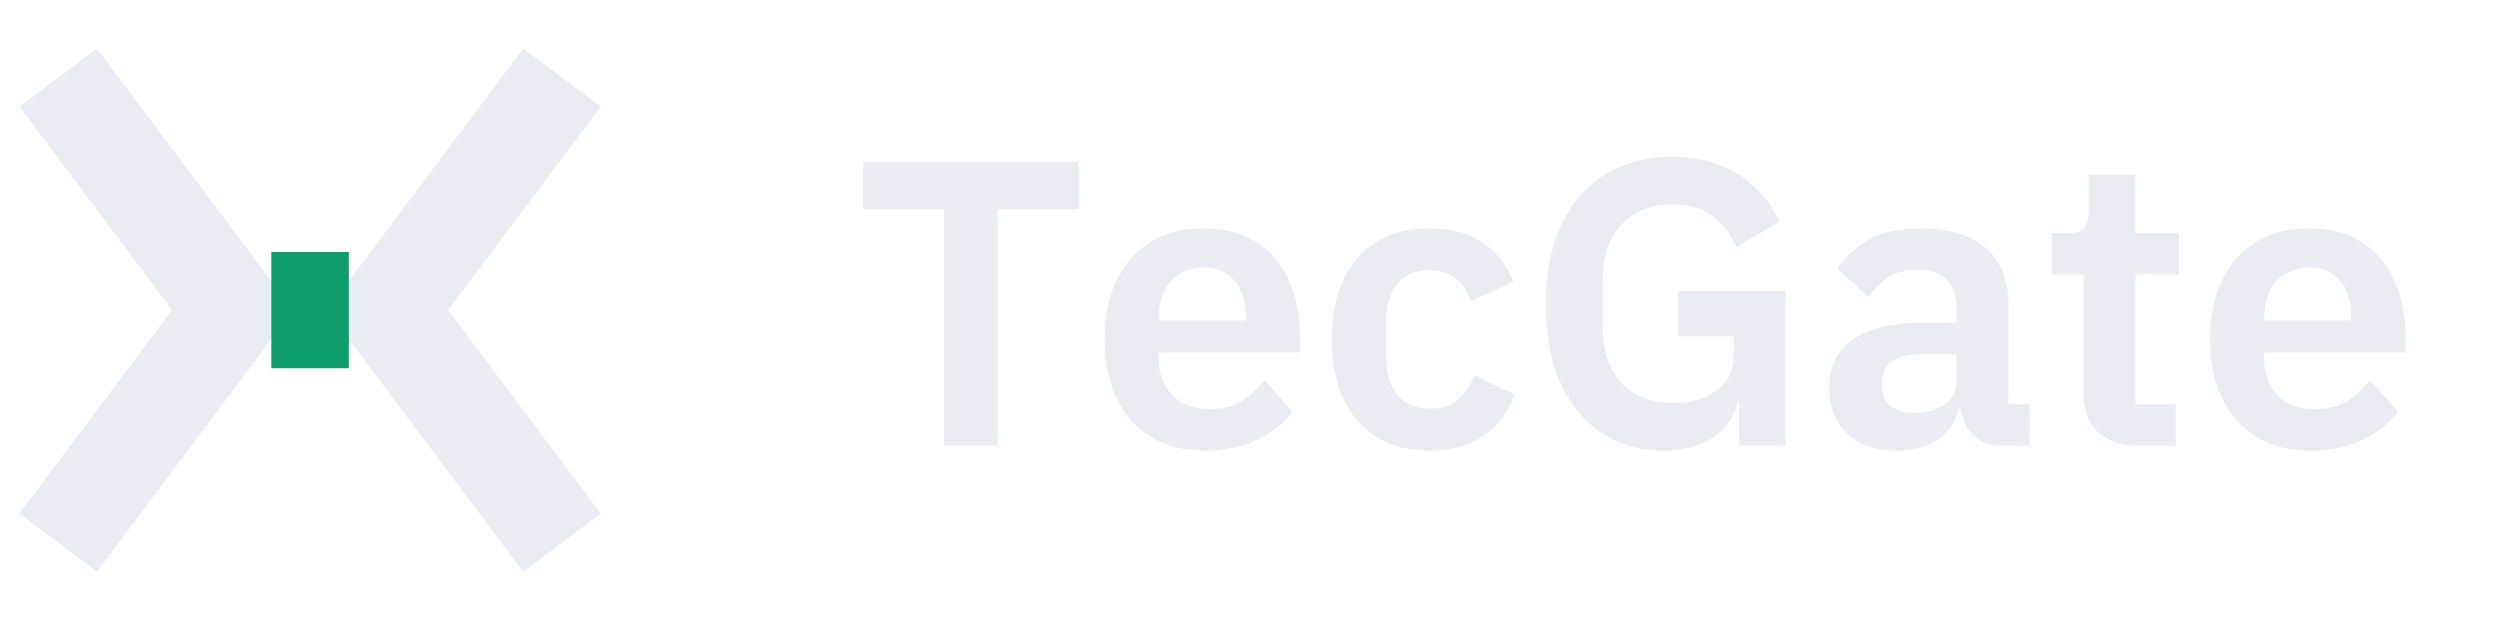
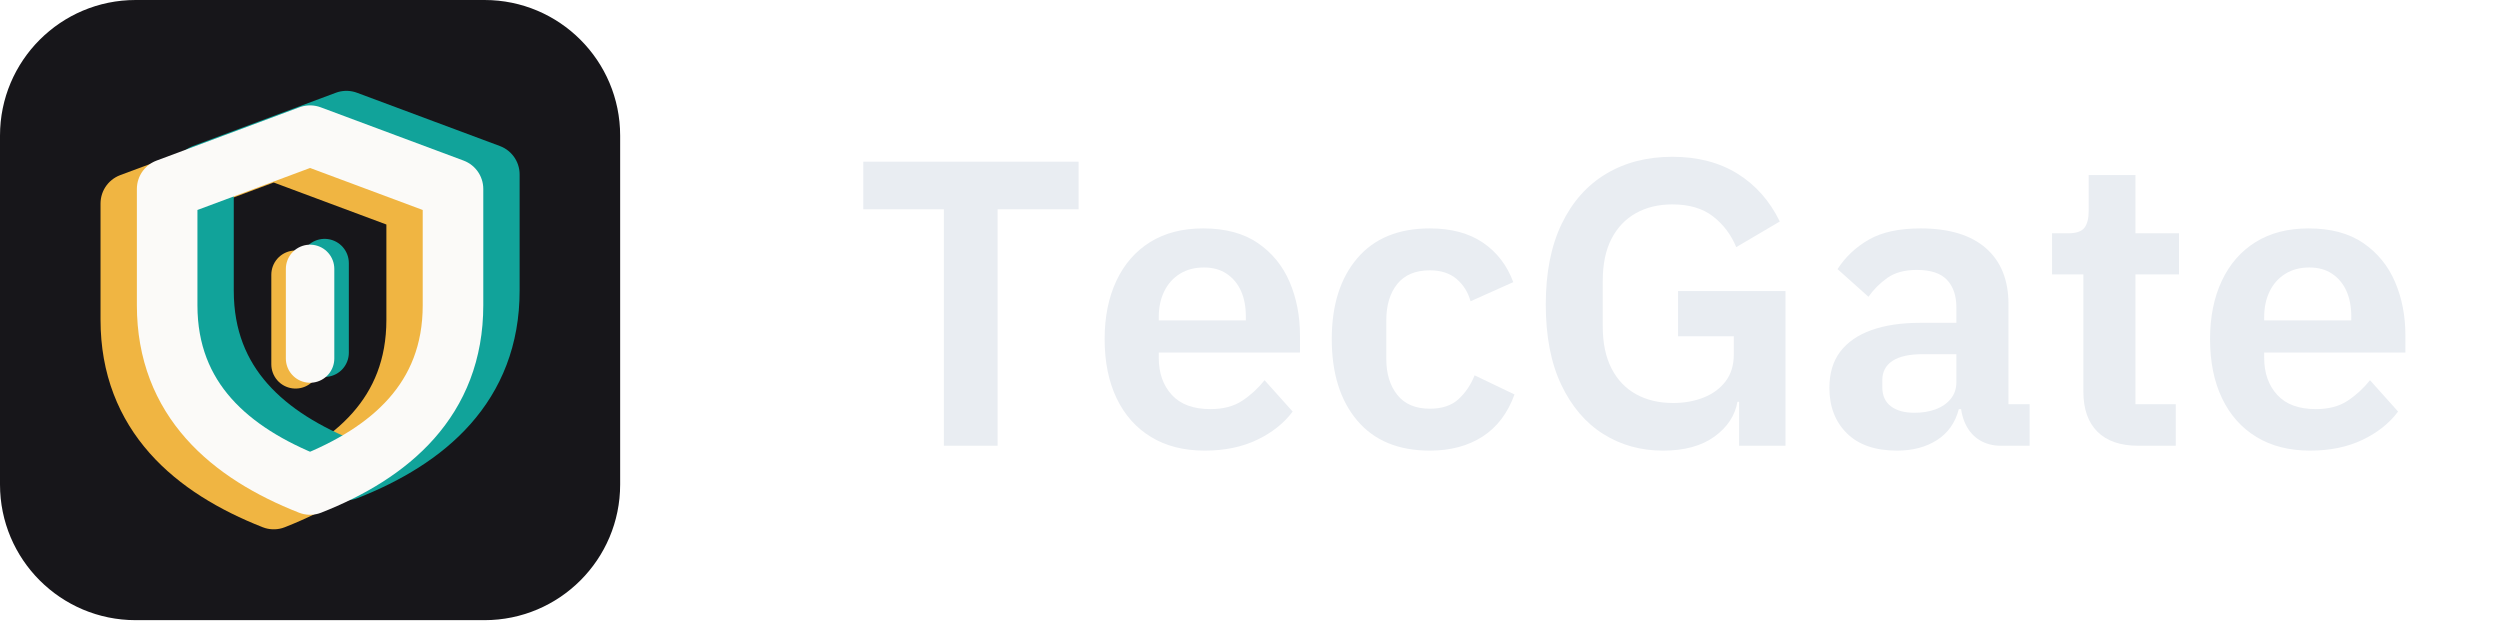
<svg xmlns="http://www.w3.org/2000/svg" viewBox="0 0 129 32">
-   <path d="M3 4 12 16 3 28M29 4 20 16 29 28" fill="none" stroke="#e9edf2" stroke-width="5" stroke-linejoin="miter" />
-   <rect x="14" y="13" width="4" height="6" fill="#0f9d6b" />
+   <g transform="scale(0.0625)">
+     <rect width="512" height="512" rx="112" fill="#17161a" />
+     <path transform="translate(-30.0 12.0)" d="M256 112 L374 156 L374 252 C374 330 322 374 256 400 C190 374 138 330 138 252 L138 156 Z" fill="none" stroke="#f0b542" stroke-width="50" stroke-linecap="round" stroke-linejoin="round" />
+     <path transform="translate(-12.0 4.8)" d="M256 222 L256 296" fill="none" stroke="#f0b542" stroke-width="40" stroke-linecap="round" stroke-linejoin="round" />
+     <path transform="translate(30.0 -12.0)" d="M256 112 L374 156 L374 252 C374 330 322 374 256 400 C190 374 138 330 138 252 L138 156 Z" fill="none" stroke="#11a39a" stroke-width="50" stroke-linecap="round" stroke-linejoin="round" />
+     <path transform="translate(12.0 -4.8)" d="M256 222 L256 296" fill="none" stroke="#11a39a" stroke-width="40" stroke-linecap="round" stroke-linejoin="round" />
+     <path transform="translate(0.0 0.0)" d="M256 112 L374 156 L374 252 C374 330 322 374 256 400 C190 374 138 330 138 252 L138 156 Z" fill="none" stroke="#fbfaf8" stroke-width="50" stroke-linecap="round" stroke-linejoin="round" />
+     <path transform="translate(0.0 0.0)" d="M256 222 L256 296" fill="none" stroke="#fbfaf8" stroke-width="40" stroke-linecap="round" stroke-linejoin="round" />
+   </g>
  <g fill="#e9edf2">
    <path d="M555 581H356V0H224V581H26V698H555Z" transform="translate(44.00 23.0) scale(0.021 -0.021)" />
    <path d="M285 -12Q208 -12 153.0 21.5Q98 55 68.5 116.5Q39 178 39 262Q39 344 68.0 405.5Q97 467 151.0 500.5Q205 534 281 534Q363 534 415.5 498.0Q468 462 493.5 402.5Q519 343 519 271V229H172V216Q172 160 204.0 125.0Q236 90 299 90Q346 90 377.0 110.5Q408 131 432 161L501 84Q469 41 413.5 14.5Q358 -12 285 -12ZM283 438Q249 438 224.0 422.5Q199 407 185.5 379.5Q172 352 172 316V308H386V317Q386 354 374.0 380.5Q362 407 339.0 422.5Q316 438 283 438Z" transform="translate(56.18 23.0) scale(0.021 -0.021)" />
    <path d="M280 -12Q164 -12 101.5 62.0Q39 136 39 262Q39 387 101.5 460.5Q164 534 280 534Q359 534 410.5 499.0Q462 464 485 402L380 355Q371 388 346.0 409.5Q321 431 280 431Q227 431 200.0 397.5Q173 364 173 308V213Q173 159 200.0 125.0Q227 91 280 91Q325 91 350.5 114.5Q376 138 390 173L488 126Q463 57 409.5 22.5Q356 -12 280 -12Z" transform="translate(67.90 23.0) scale(0.021 -0.021)" />
    <path d="M527 0V108H523Q514 57 466.5 22.5Q419 -12 340 -12Q258 -12 193.0 29.0Q128 70 90.0 150.0Q52 230 52 347Q52 464 91.0 545.0Q130 626 200.0 668.0Q270 710 363 710Q456 710 523.0 668.5Q590 627 627 551L520 488Q501 534 463.0 563.5Q425 593 363 593Q312 593 273.5 571.5Q235 550 213.5 508.5Q192 467 192 405V293Q192 232 213.5 190.0Q235 148 274.0 126.5Q313 105 365 105Q406 105 440.0 118.5Q474 132 494.0 158.5Q514 185 514 224V269H377V380H641V0Z" transform="translate(78.67 23.0) scale(0.021 -0.021)" />
    <path d="M529 0H458Q429 0 406.5 13.5Q384 27 371.5 53.0Q359 79 359 114V125L391 90H355Q342 40 301.5 14.0Q261 -12 203 -12Q123 -12 80.0 30.5Q37 73 37 142Q37 196 63.5 231.0Q90 266 140.0 284.0Q190 302 260 302H349V340Q349 383 326.0 407.5Q303 432 252 432Q207 432 179.5 412.5Q152 393 133 366L57 434Q86 479 134.0 506.5Q182 534 261 534Q366 534 421.5 485.5Q477 437 477 348V102H529ZM349 225H267Q217 225 192.0 208.5Q167 192 167 161V144Q167 113 188.0 97.0Q209 81 246 81Q275 81 298.0 89.5Q321 98 335.0 115.0Q349 132 349 156Z" transform="translate(93.62 23.0) scale(0.021 -0.021)" />
    <path d="M329 0H237Q171 0 136.5 34.5Q102 69 102 133V421H25V522H65Q94 522 104.5 535.5Q115 549 115 576V665H230V522H337V421H230V102H329Z" transform="translate(105.36 23.0) scale(0.021 -0.021)" />
    <path d="M285 -12Q208 -12 153.0 21.5Q98 55 68.5 116.5Q39 178 39 262Q39 344 68.0 405.5Q97 467 151.0 500.5Q205 534 281 534Q363 534 415.5 498.0Q468 462 493.5 402.5Q519 343 519 271V229H172V216Q172 160 204.0 125.0Q236 90 299 90Q346 90 377.0 110.5Q408 131 432 161L501 84Q469 41 413.5 14.5Q358 -12 285 -12ZM283 438Q249 438 224.0 422.5Q199 407 185.5 379.5Q172 352 172 316V308H386V317Q386 354 374.0 380.5Q362 407 339.0 422.5Q316 438 283 438Z" transform="translate(113.22 23.0) scale(0.021 -0.021)" />
  </g>
</svg>
